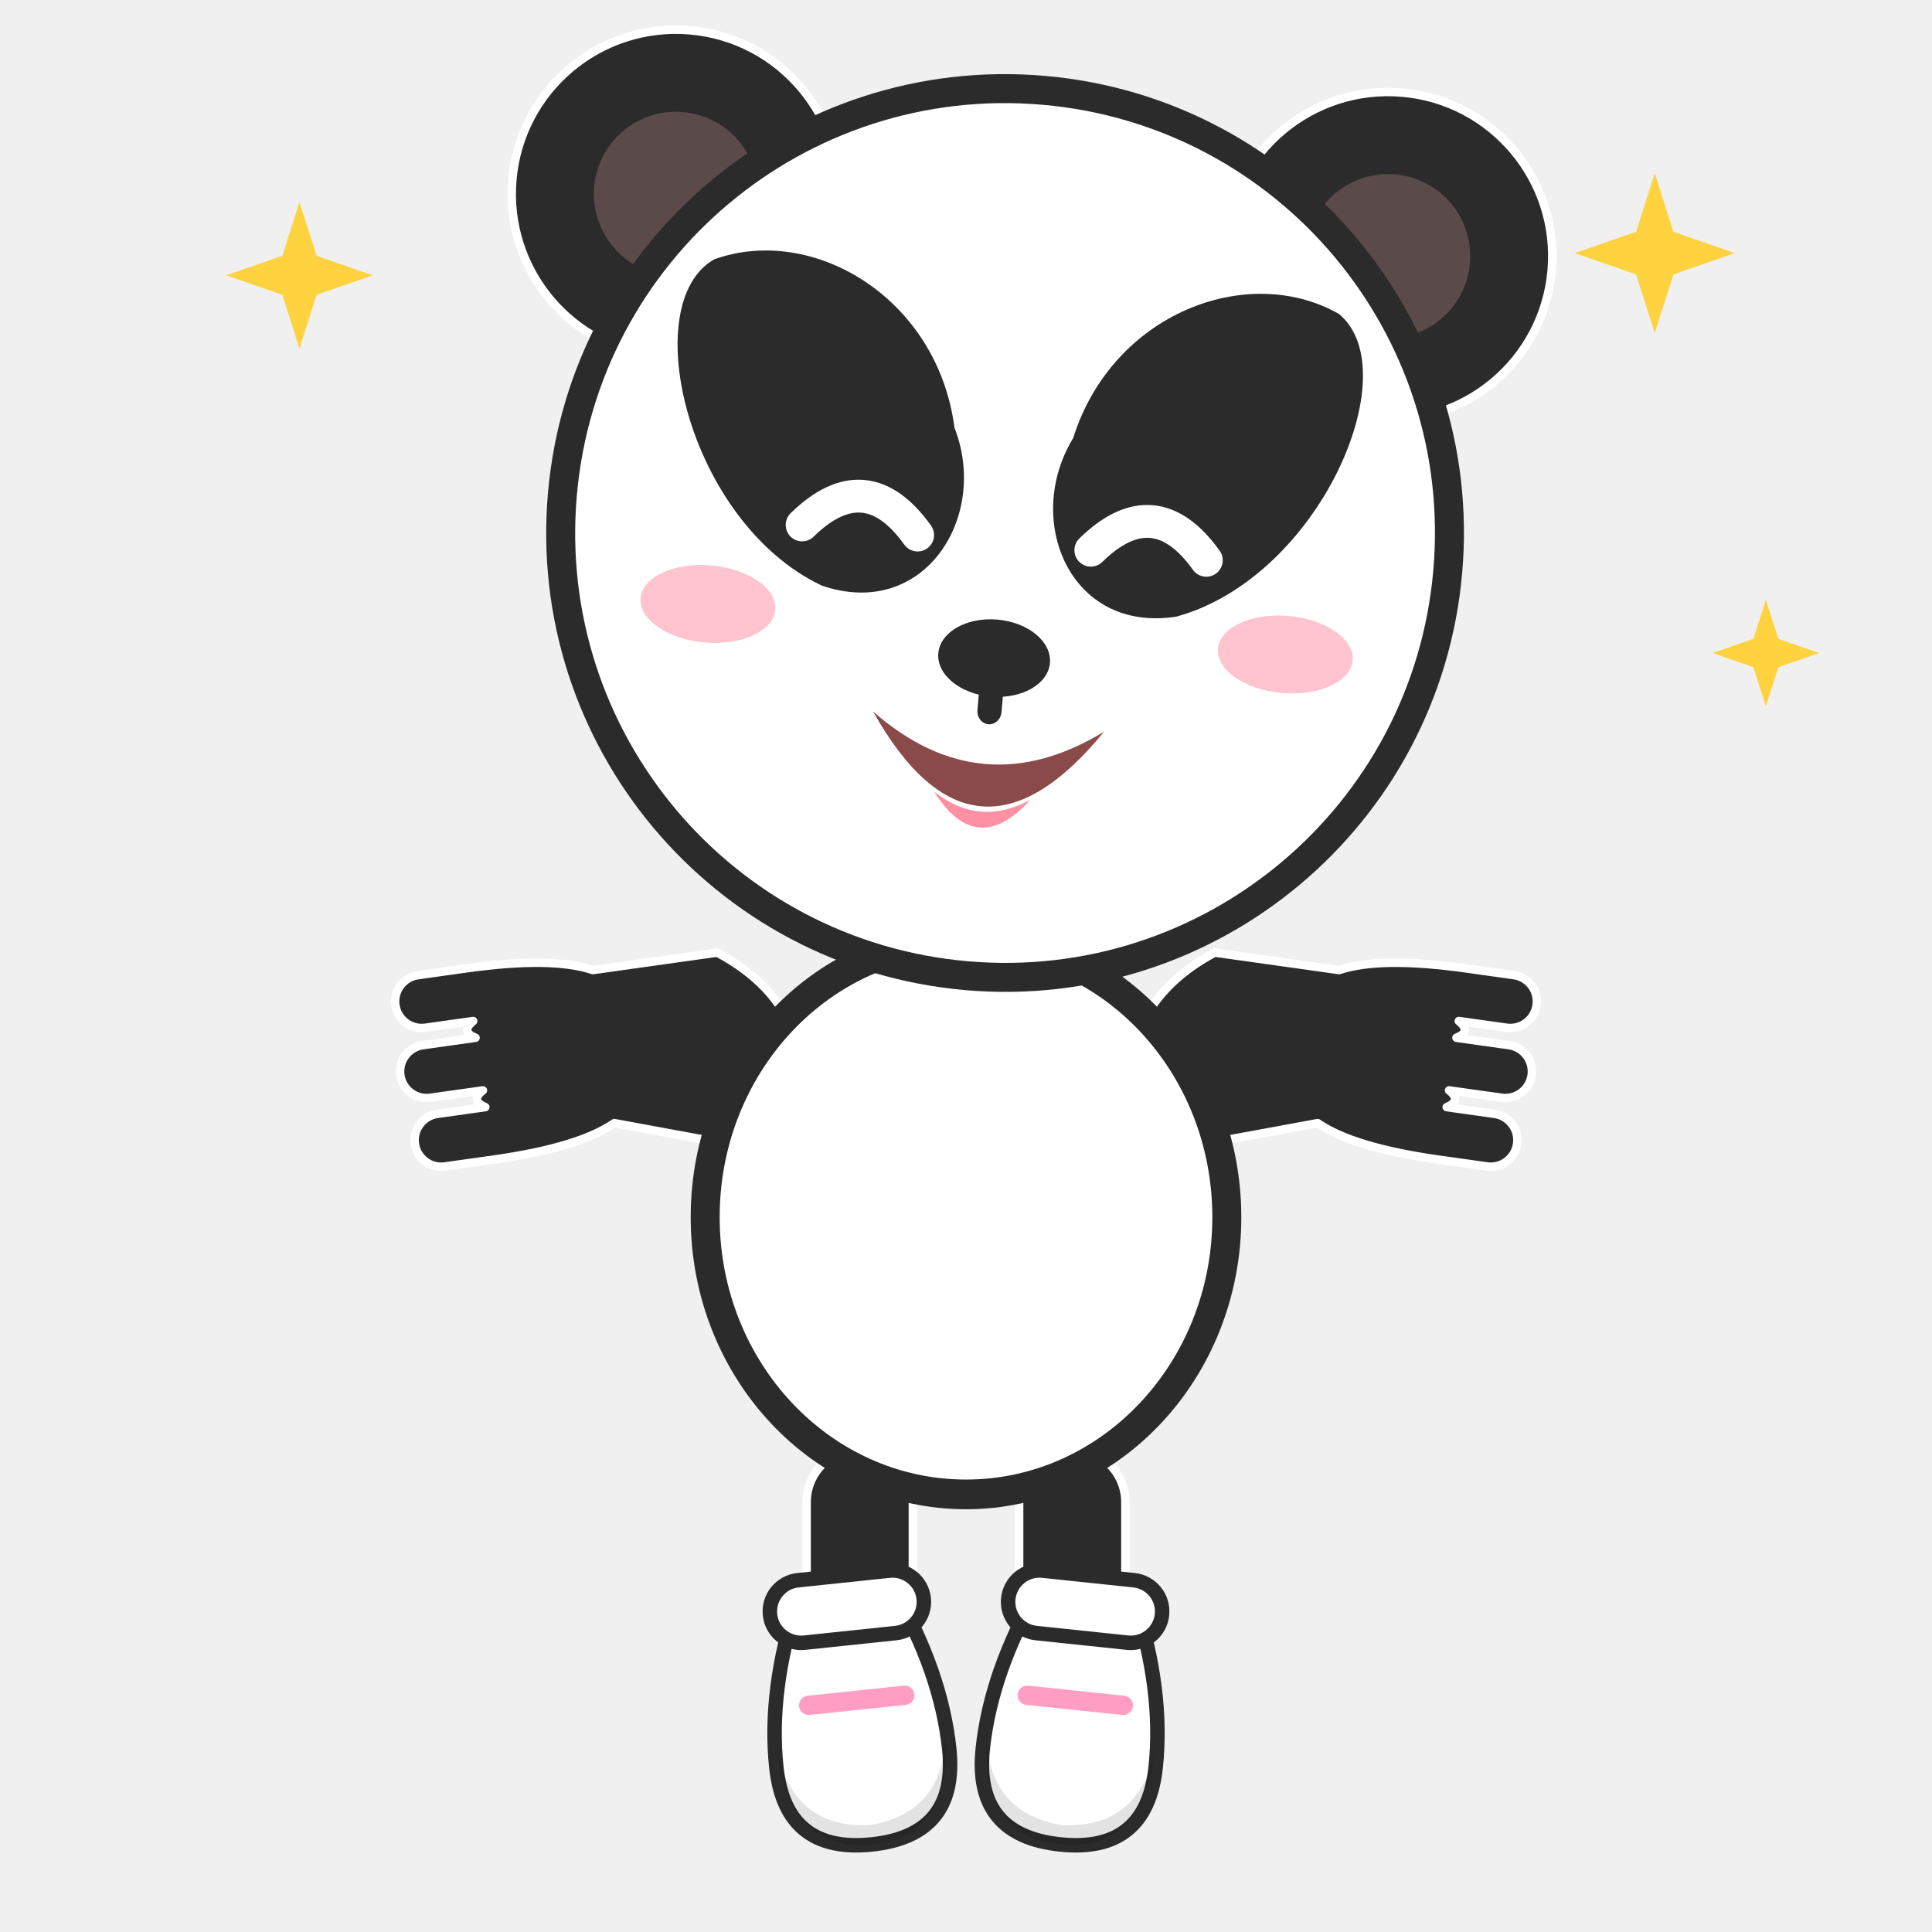
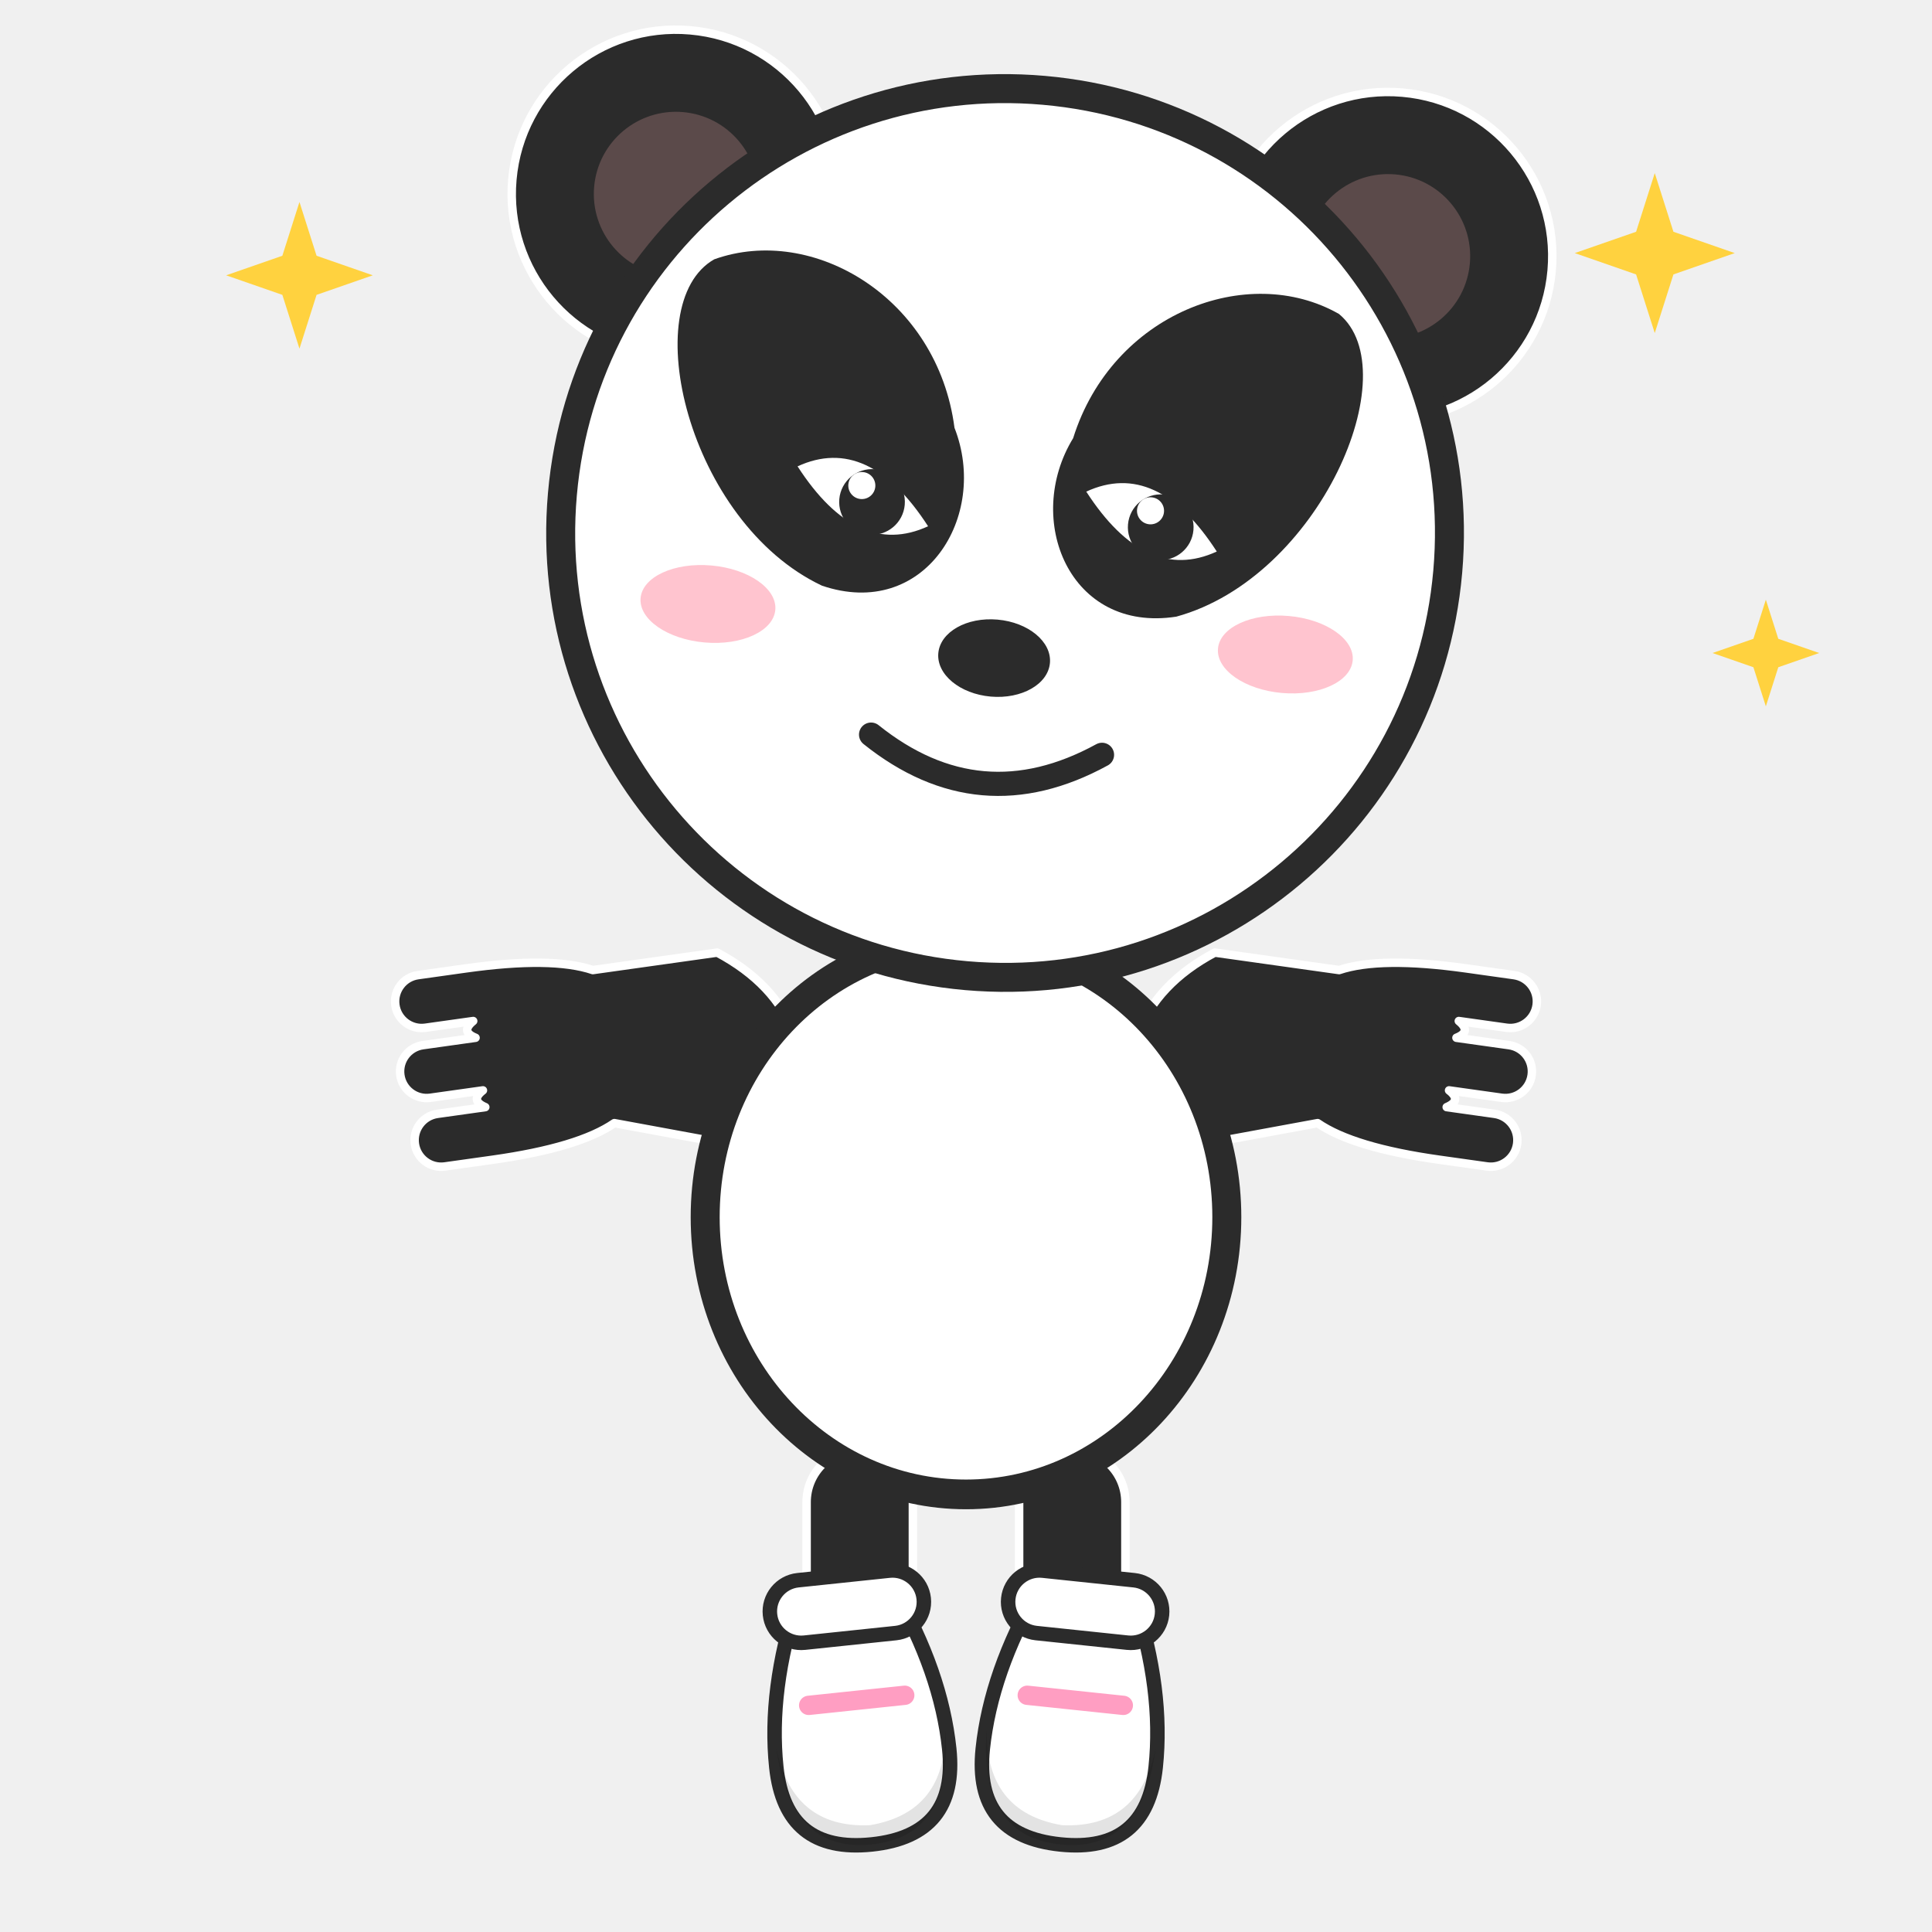
<svg xmlns="http://www.w3.org/2000/svg" viewBox="0 0 200 200" width="200" height="200" role="img" aria-label="Panda feliz">
  <defs>
    <g id="foot">
      <path d="M84 170Q80 179 80 187Q80 196 89 196Q98 196 98 187Q98 179 94 170Z" fill="#fff" stroke="#2b2b2b" stroke-width="1.5" />
      <path d="M80.2 185Q80.5 196 89 196Q97.5 196 97.8 185Q97 193.5 89 194Q81 193.5 80.2 185Z" fill="#000" opacity="0.11" />
      <rect x="81" y="168" width="16" height="6.5" rx="3.25" fill="#fff" stroke="#2b2b2b" stroke-width="1.5" />
      <path d="M84 181H94" fill="none" stroke="#ff9ec2" stroke-width="2" stroke-linecap="round" />
    </g>
    <path id="patch" d="M71 29C63 33 67 55 80 62C90 66 97 56 94 47C93 34 81 26 71 29Z" fill="#2b2b2b" />
    <path id="spark" d="M0 -6 L1.4 -1.6 L6 0 L1.4 1.6 L0 6 L-1.4 1.6 L-6 0 L-1.4 -1.6 Z" />
    <path id="arm" d="M82 116Q68 110 60 121L60 134Q58 138 58 147L58 152A2.75 2.75 0 0 0 63.5 152L63.5 147Q64.4 148.5 65.25 147L65.25 152.5A2.75 2.75 0 0 0 70.75 152.5L70.75 147Q71.6 148.5 72.5 147L72.5 152A2.75 2.75 0 0 0 78 152L78 147Q78 138 76 134L82 116Z" />
  </defs>
  <g class="panda" data-emotion="feliz" fill="#2b2b2b" stroke-linejoin="round">
    <g class="legs" stroke="#fff" stroke-width="0.875">
      <rect x="83.5" y="150" width="11" height="30" rx="5.5" />
      <rect x="105.5" y="150" width="11" height="30" rx="5.5" />
    </g>
    <use href="#foot" transform="translate(0 -2.00) translate(0 -3) rotate(-6 89 184)" />
    <use href="#foot" transform="translate(0 -2.00) matrix(-1 0 0 1 200 0) translate(0 -3) rotate(-6 89 184)" />
    <g class="arms" stroke="#fff" stroke-width="0.875">
      <g transform="rotate(0.00 80 118) rotate(82 80 118)">
        <use href="#arm" />
      </g>
      <g transform="rotate(-0.00 120 118) matrix(-1 0 0 1 200 0) rotate(82 80 118)">
        <use href="#arm" />
      </g>
    </g>
    <ellipse transform="translate(100 126) scale(1 1.025) translate(-100 -126)" class="body" cx="100" cy="126" rx="27" ry="28" fill="#fff" stroke="#2b2b2b" stroke-width="3" />
    <g class="head" transform="rotate(2.00 100 102) translate(0 -1.00) rotate(3 100 102)">
      <g class="ears" stroke="#fff" stroke-width="0.875">
        <circle cx="63" cy="24" r="17" />
        <circle cx="137" cy="24" r="17" />
      </g>
      <circle cx="63" cy="24" r="8.5" fill="#5b4a4a" />
      <circle cx="137" cy="24" r="8.5" fill="#5b4a4a" />
      <circle class="skull" cx="100" cy="56" r="46" fill="#fff" stroke="#2b2b2b" stroke-width="3" />
      <g class="patches">
        <use href="#patch" transform="translate(85 50) scale(1.04) rotate(-8) translate(-85 -50)" />
        <use href="#patch" transform="matrix(-1 0 0 1 200 0) translate(85 50) scale(1.04) rotate(-8) translate(-85 -50)" />
      </g>
-       <g transform="translate(0.00 0) translate(100 55) scale(1.000 1.000) translate(-100 -55)" class="eyes" fill="none" stroke="#fff" stroke-width="3.4" stroke-linecap="round">
-         <path d="M79 57 Q85 50 91 57" />
-         <path d="M109 57 Q115 50 121 57" />
+       <g transform="translate(0.00 0) translate(100 55) scale(1.000 1.000) translate(-100 -55)" class="eyes">
+         <path d="M78 51 Q85 47 92 56 Q85 60 78 51 Z" fill="#fff" />
+         <path d="M108 51 Q115 47 122 56 Q115 60 108 51 Z" fill="#fff" />
+         <circle cx="86" cy="54" r="3.4" fill="#2b2b2b" />
+         <circle cx="116" cy="54" r="3.4" fill="#2b2b2b" />
+         <circle cx="84.8" cy="52.4" r="1.4" fill="#fff" />
+         <circle cx="114.8" cy="52.4" r="1.4" fill="#fff" />
      </g>
      <ellipse class="nose" cx="100" cy="69" rx="5.8" ry="4" />
-       <g transform="translate(0.00 0) translate(100 80) scale(1 1.100) translate(-100 -80)" class="mouth">
-         <path d="M100 73 V75" fill="none" stroke="#2b2b2b" stroke-width="2.5" stroke-linecap="round" />
-         <path d="M88 76 Q100 92 112 76 Q100 84 88 76 Z" fill="#8a4a4a" />
-         <path d="M95 83 Q100 89 105 83 Q100 86 95 83 Z" fill="#ff8fa3" />
+       <g transform="translate(0.00 0) translate(100 80) scale(1 1.000) translate(-100 -80)" class="mouth">
+         <path d="M88 78 Q100 86 112 78" fill="none" stroke="#2b2b2b" stroke-width="2.5" stroke-linecap="round" />
      </g>
      <g class="blush" fill="#ffb3c1" opacity="0.77">
        <ellipse cx="70" cy="66" rx="7" ry="4" />
        <ellipse cx="130" cy="66" rx="7" ry="4" />
      </g>
    </g>
    <g transform="translate(0.00 0.00) translate(100 40) scale(1.150) translate(-100 -40)" opacity="1.00" class="extra" fill="#ffd23f">
      <use href="#spark" transform="translate(40 30) scale(1.1)" />
      <use href="#spark" transform="translate(162 28) scale(1.2)" />
      <use href="#spark" transform="translate(172 64) scale(0.8)" />
    </g>
  </g>
</svg>
